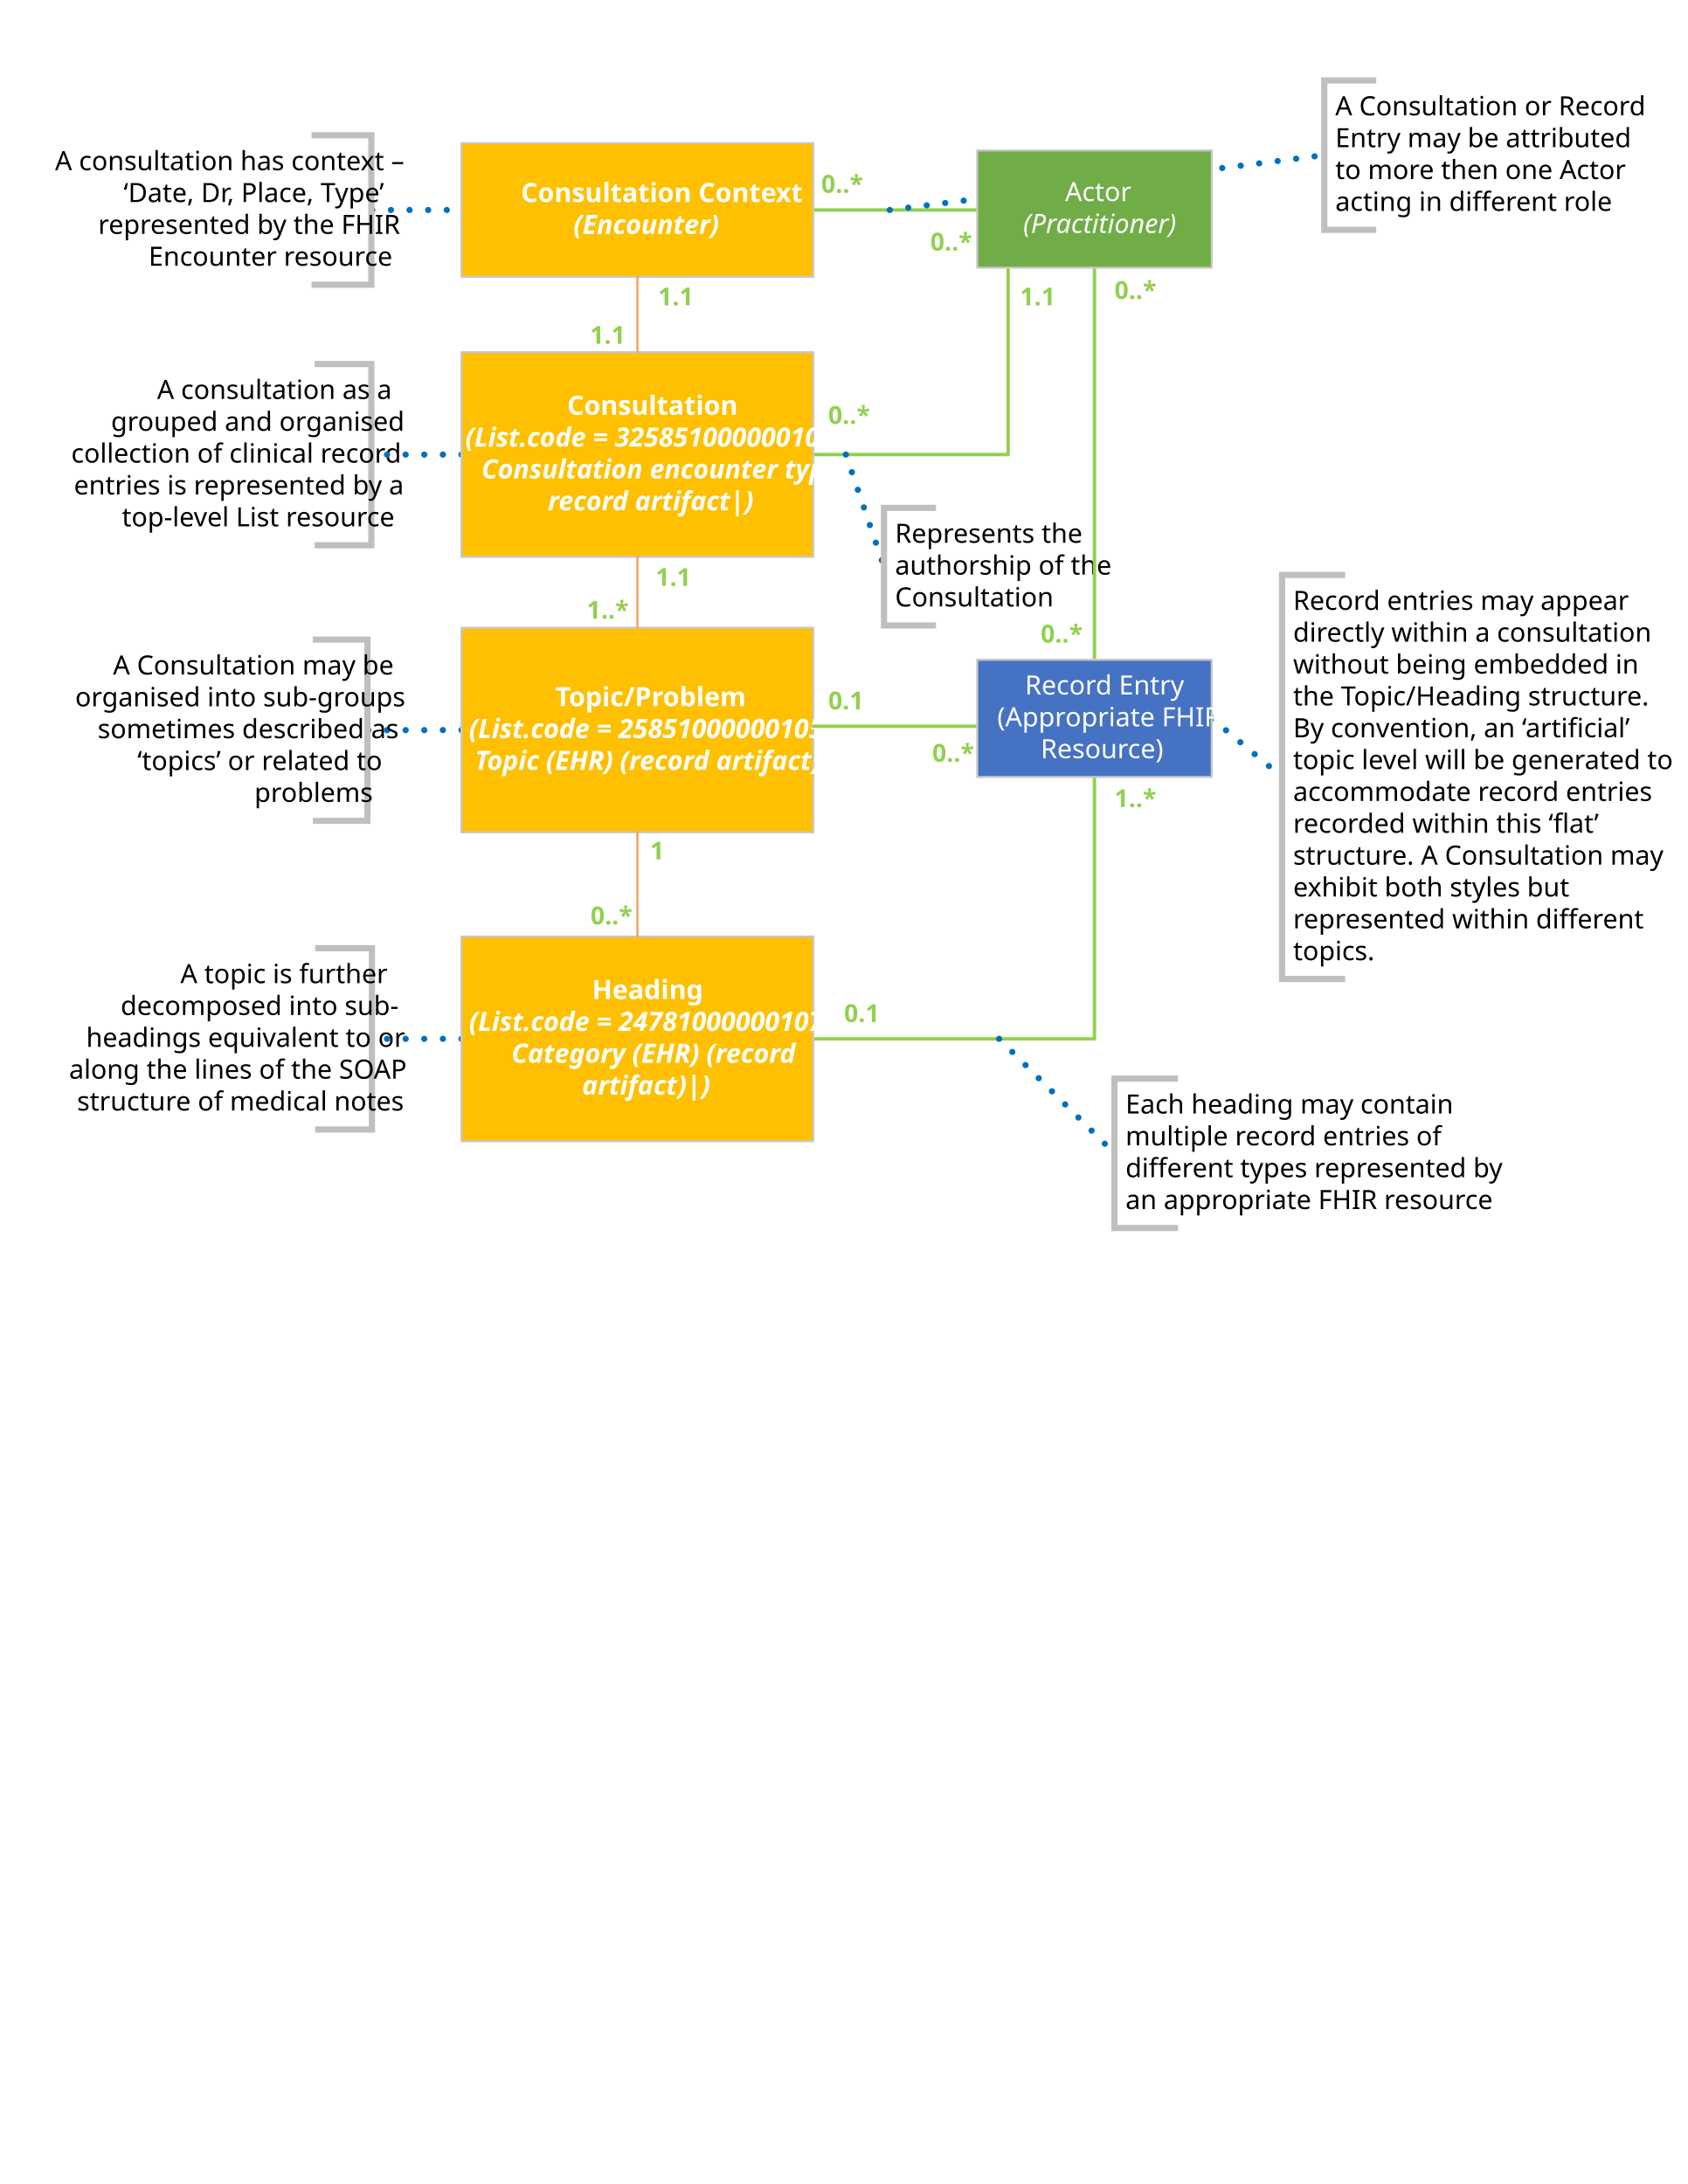
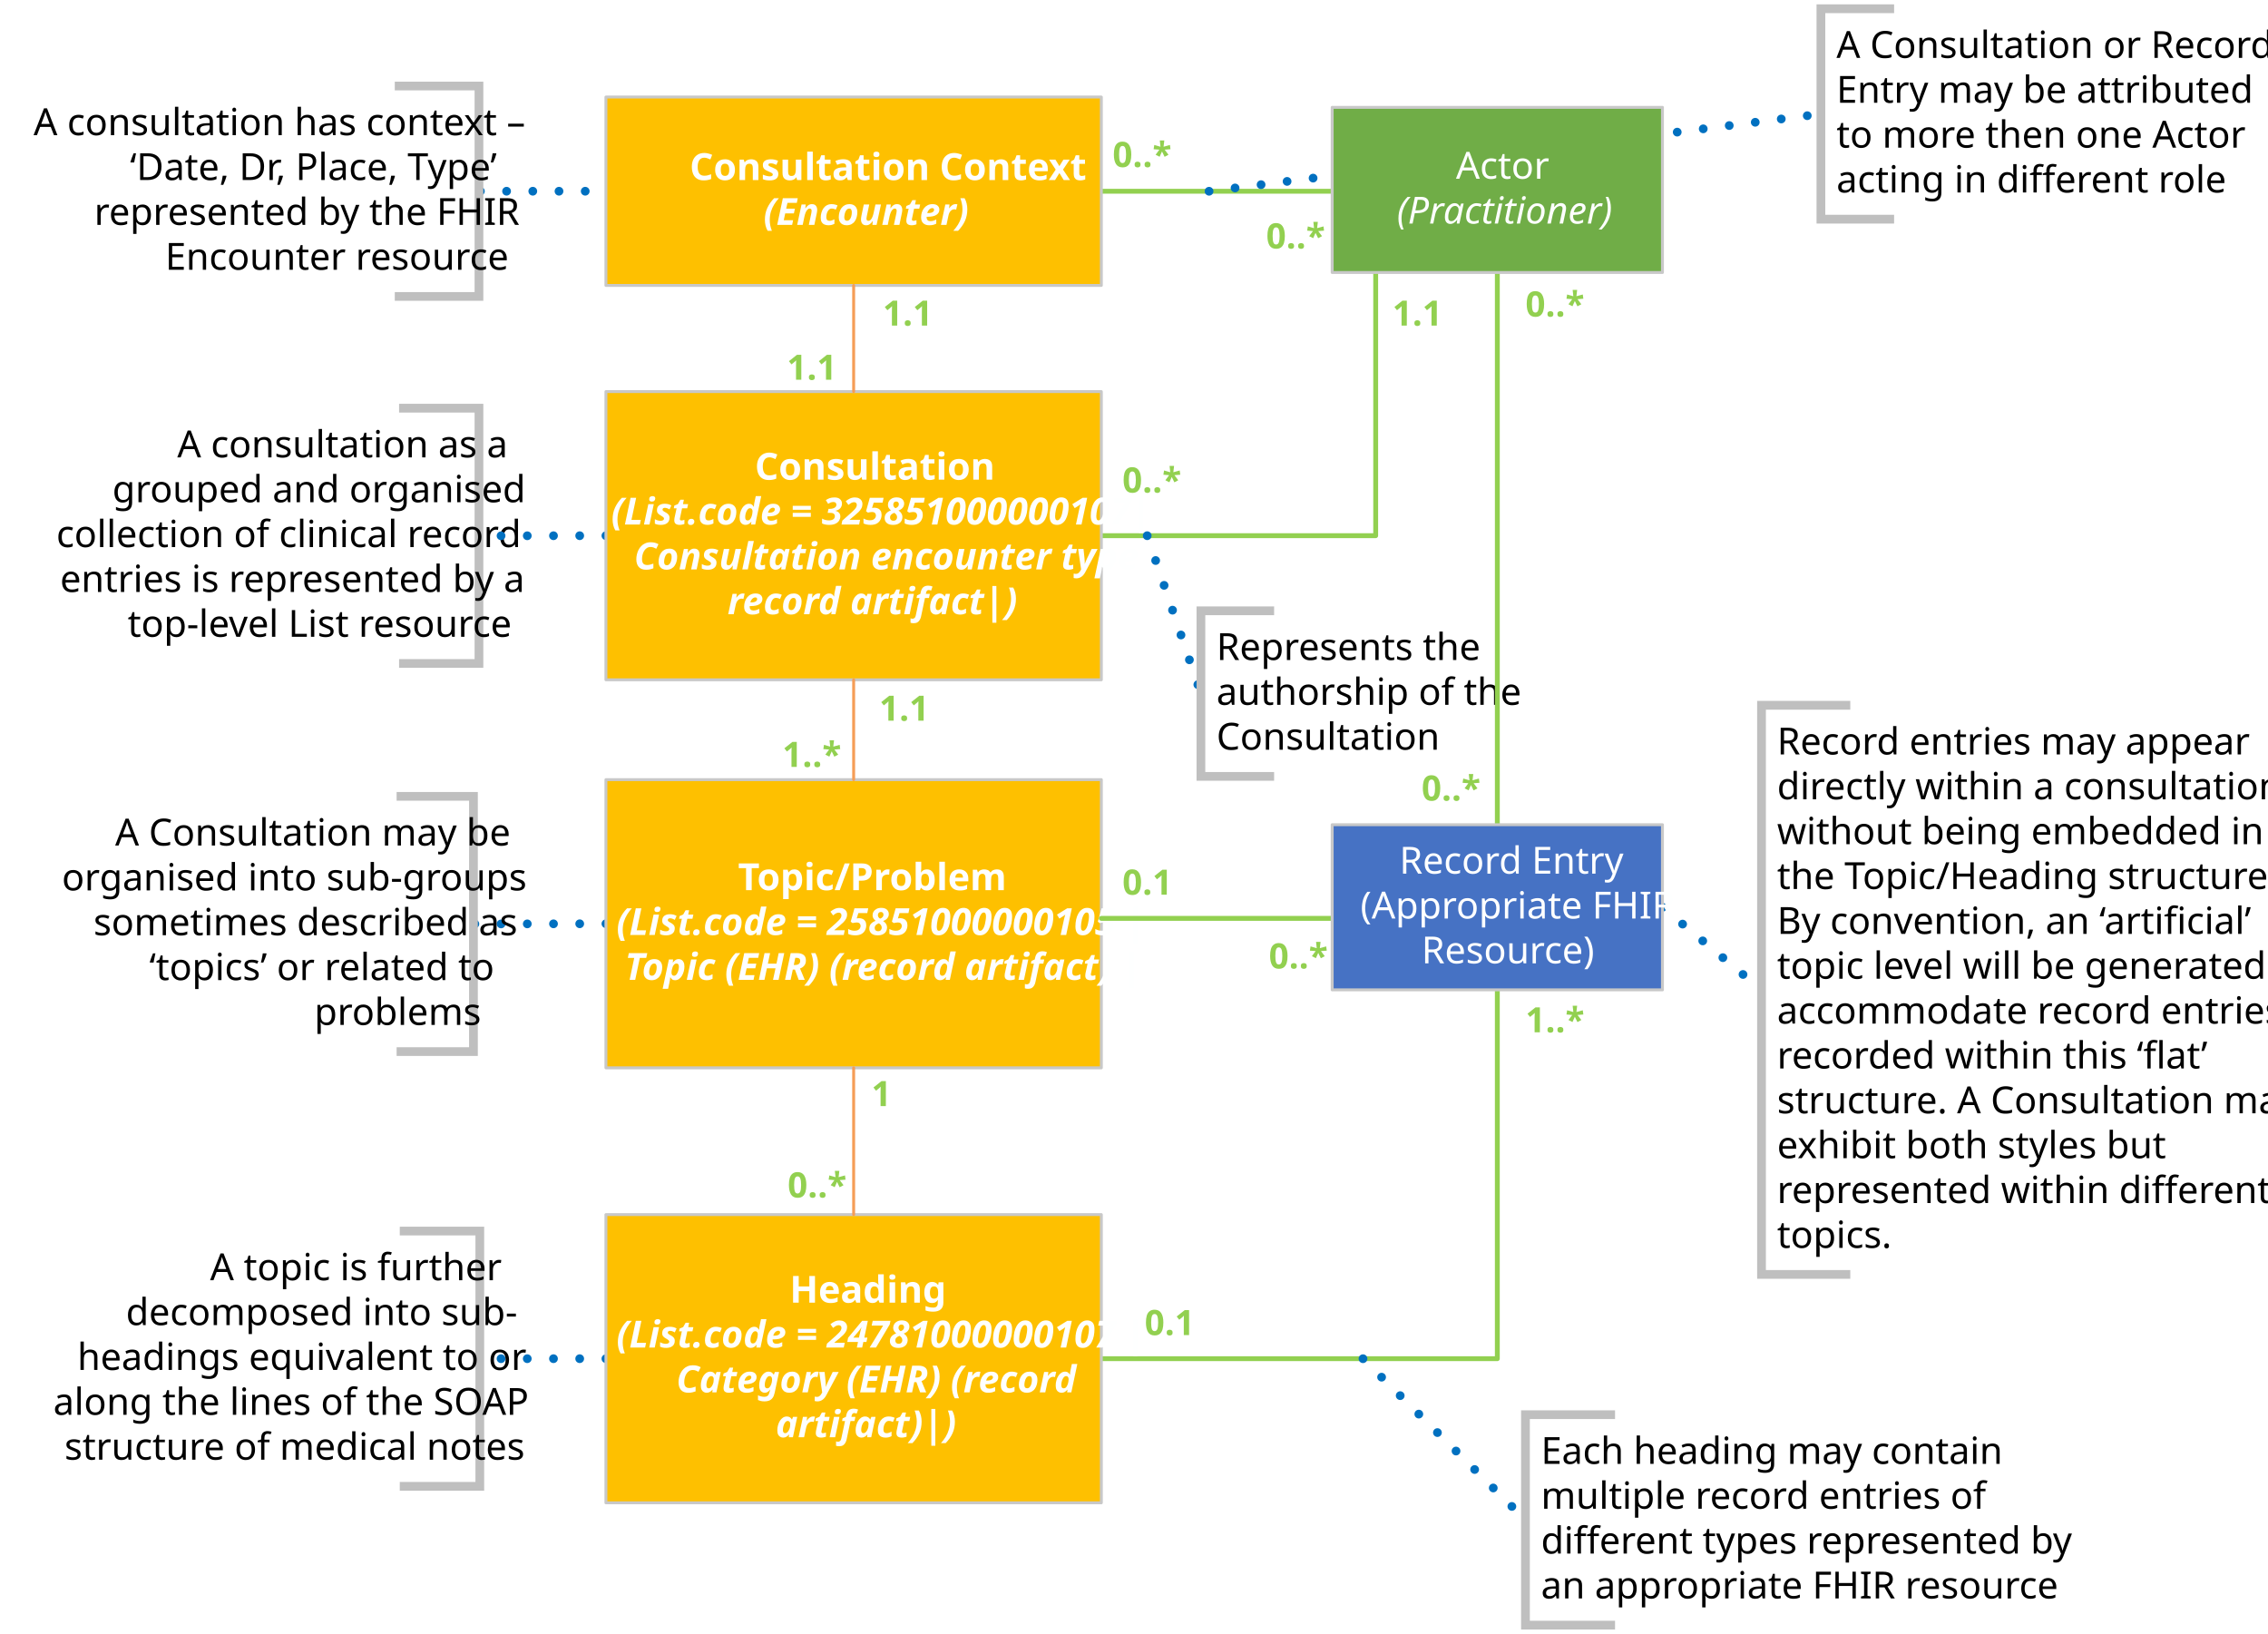
- <svg xmlns="http://www.w3.org/2000/svg" width="8.5in" height="11in" viewBox="0 0 612 792" xml:space="preserve" color-interpolation-filters="sRGB" class="st15">
+ <svg xmlns="http://www.w3.org/2000/svg" width="8.11in" height="5.842in" viewBox="0 0 583.931 420.653" xml:space="preserve" color-interpolation-filters="sRGB" class="st15">
  <style type="text/css">
	
		.st1 {stroke:#92d050;stroke-linecap:round;stroke-linejoin:round;stroke-width:1.25}
		.st2 {stroke:#0070c0;stroke-dasharray:0,6.75;stroke-linecap:round;stroke-linejoin:round;stroke-width:2.25}
		.st3 {stroke:#bfbfbf;stroke-width:2.25}
		.st4 {fill:#000000;font-family:Calibri;font-size:0.802em}
		.st5 {font-size:1em}
		.st6 {fill:#fec000;stroke:#c8c8c8;stroke-linecap:round;stroke-linejoin:round;stroke-width:0.75}
		.st7 {fill:#feffff;font-family:Calibri;font-size:0.802em;font-weight:bold}
		.st8 {font-size:1em;font-style:italic}
		.st9 {fill:#70ad47;stroke:#c8c8c8;stroke-linecap:round;stroke-linejoin:round;stroke-width:0.75}
		.st10 {fill:#feffff;font-family:Calibri;font-size:0.802em}
		.st11 {fill:#4672c4;stroke:#c8c8c8;stroke-linecap:round;stroke-linejoin:round;stroke-width:0.75}
		.st12 {stroke:#f59d56;stroke-linecap:round;stroke-linejoin:round;stroke-width:0.75}
		.st13 {fill:none;stroke:none;stroke-linecap:round;stroke-linejoin:round;stroke-width:0.75}
		.st14 {fill:#92d050;font-family:Calibri;font-size:0.75em;font-weight:bold}
		.st15 {fill:none;fill-rule:evenodd;font-size:12px;overflow:visible;stroke-linecap:square;stroke-miterlimit:3}
	
	</style>
  <g>
-     <g id="shape1045-1" transform="translate(396.85,-510.236)">
-       <path d="M0 792 L0 886.96 L-101.96 886.96" class="st1" />
-     </g>
-     <g id="shape1048-4" transform="translate(294.895,-627.165)">
-       <path d="M0 792 L70.64 792 L70.64 724.24" class="st1" />
-     </g>
-     <g id="shape1043-7" transform="translate(294.895,-708.762)">
-       <path d="M0 784.91 L59.44 784.91" class="st1" />
-     </g>
-     <g id="group1006-10" transform="translate(-657.354,103.241) rotate(-90)">
-       <g id="shape1007-11" transform="translate(819.09,792) rotate(90)">
-         <path d="M34.11 792 L0 792" class="st2" />
-       </g>
-       <g id="shape1008-14" transform="translate(792,792) rotate(90) scale(-1,1)">
-         <path d="M20.55 737.82 L0 737.82 L0 792 L20.55 792" class="st3" />
-         <text x="-114.68" y="750.48" transform="scale(-1,1)" class="st4">A consultation has context –<tspan x="-89.86" dy="1.2em" class="st5">‘</tspan>Date, Dr, Place, Type’ <tspan x="-99.06" dy="1.2em" class="st5">represented by the FHIR </tspan>
+     <g id="shape1045-1" transform="translate(385.512,-165.807)">
+       <path d="M0 420.65 L0 515.61 L-101.96 515.61" class="st1" />
+     </g>
+     <g id="shape1048-4" transform="translate(283.556,-282.736)">
+       <path d="M0 420.65 L70.64 420.65 L70.64 352.89" class="st1" />
+     </g>
+     <g id="shape1043-7" transform="translate(283.556,-364.333)">
+       <path d="M0 413.57 L59.44 413.57" class="st1" />
+     </g>
+     <g id="group1006-10" transform="translate(-297.346,76.3237) rotate(-90)">
+       <g id="shape1007-11" transform="translate(447.743,420.653) rotate(90)">
+         <path d="M34.11 420.65 L0 420.65" class="st2" />
+       </g>
+       <g id="shape1008-14" transform="translate(420.653,420.653) rotate(90) scale(-1,1)">
+         <path d="M20.55 366.47 L0 366.47 L0 420.65 L20.55 420.65" class="st3" />
+         <text x="-114.68" y="379.13" transform="scale(-1,1)" class="st4">A consultation has context –<tspan x="-89.86" dy="1.2em" class="st5">‘</tspan>Date, Dr, Place, Type’ <tspan x="-99.06" dy="1.2em" class="st5">represented by the FHIR </tspan>
          <tspan x="-80.78" dy="1.2em" class="st5">Encounter resource</tspan>
        </text>
      </g>
    </g>
-     <g id="group1010-21" transform="translate(-657.354,197.731) rotate(-90)">
-       <g id="shape1012-22" transform="translate(792,792) rotate(90) scale(-1,1)">
-         <path d="M19.44 726.28 L0 726.28 L0 792 L19.44 792" class="st3" />
-         <text x="-77.68" y="738.94" transform="scale(-1,1)" class="st4">A consultation as a <tspan x="-94.4" dy="1.2em" class="st5">grouped and organised </tspan>
+     <g id="group1010-21" transform="translate(-297.346,170.814) rotate(-90)">
+       <g id="shape1012-22" transform="translate(420.653,420.653) rotate(90) scale(-1,1)">
+         <path d="M19.44 354.93 L0 354.93 L0 420.65 L19.44 420.65" class="st3" />
+         <text x="-77.68" y="367.59" transform="scale(-1,1)" class="st4">A consultation as a <tspan x="-94.4" dy="1.2em" class="st5">grouped and organised </tspan>
          <tspan x="-108.82" dy="1.2em" class="st5">collection of clinical record </tspan>
          <tspan x="-107.86" dy="1.2em" class="st5">entries is represented by a </tspan>
          <tspan x="-90.45" dy="1.2em" class="st5">top</tspan>-level List resource</text>
      </g>
-       <g id="shape1011-30" transform="translate(824.861,791.151) rotate(89.9386)">
-         <path d="M32.69 792 L0 792" class="st2" />
-       </g>
-     </g>
-     <g id="group1015-33" transform="translate(-658.772,297.663) rotate(-90)">
-       <g id="shape1016-34" transform="translate(824.86,790.585) rotate(89.8976)">
-         <path d="M34.11 792 L0 792" class="st2" />
-       </g>
-       <g id="shape1017-37" transform="translate(792,792) rotate(90) scale(-1,1)">
-         <path d="M18.66 726.28 L0 726.28 L0 792 L18.66 792" class="st3" />
-         <text x="-92.25" y="738.94" transform="scale(-1,1)" class="st4">A Consultation may be <tspan x="-105.98" dy="1.2em" class="st5">organised into sub</tspan>-groups <tspan x="-97.82" dy="1.2em" class="st5">sometimes described as </tspan>
+       <g id="shape1011-30" transform="translate(453.515,420.202) rotate(89.9386)">
+         <path d="M32.69 420.65 L0 420.65" class="st2" />
+       </g>
+     </g>
+     <g id="group1015-33" transform="translate(-298.764,270.746) rotate(-90)">
+       <g id="shape1016-34" transform="translate(453.514,419.902) rotate(89.8976)">
+         <path d="M34.11 420.65 L0 420.65" class="st2" />
+       </g>
+       <g id="shape1017-37" transform="translate(420.653,420.653) rotate(90) scale(-1,1)">
+         <path d="M18.66 354.93 L0 354.93 L0 420.65 L18.66 420.65" class="st3" />
+         <text x="-92.25" y="367.59" transform="scale(-1,1)" class="st4">A Consultation may be <tspan x="-105.98" dy="1.2em" class="st5">organised into sub</tspan>-groups <tspan x="-97.82" dy="1.2em" class="st5">sometimes described as </tspan>
          <tspan x="-83.45" dy="1.2em" class="st5">‘</tspan>topics’ or related to <tspan x="-40.98" dy="1.2em" class="st5">problems</tspan>
        </text>
      </g>
    </g>
-     <g id="group1019-45" transform="translate(-657.136,409.586) rotate(-90)">
-       <g id="shape1020-46" transform="translate(824.862,792) rotate(90)">
-         <path d="M32.47 792 L0 792" class="st2" />
-       </g>
-       <g id="shape1021-49" transform="translate(792,792) rotate(90) scale(-1,1)">
-         <path d="M19.48 726.28 L0 726.28 L0 792 L19.48 792" class="st3" />
-         <text x="-69.45" y="738.94" transform="scale(-1,1)" class="st4">A topic is further <tspan x="-91.12" dy="1.2em" class="st5">decomposed into sub</tspan>-<tspan x="-103.63" dy="1.2em" class="st5">headings equivalent to or </tspan>
+     <g id="group1019-45" transform="translate(-297.128,382.669) rotate(-90)">
+       <g id="shape1020-46" transform="translate(453.515,420.653) rotate(90)">
+         <path d="M32.47 420.65 L0 420.65" class="st2" />
+       </g>
+       <g id="shape1021-49" transform="translate(420.653,420.653) rotate(90) scale(-1,1)">
+         <path d="M19.48 354.93 L0 354.93 L0 420.65 L19.48 420.65" class="st3" />
+         <text x="-69.45" y="367.59" transform="scale(-1,1)" class="st4">A topic is further <tspan x="-91.12" dy="1.2em" class="st5">decomposed into sub</tspan>-<tspan x="-103.63" dy="1.2em" class="st5">headings equivalent to or </tspan>
          <tspan x="-109.82" dy="1.2em" class="st5">along the lines of the SOAP </tspan>
          <tspan x="-106.93" dy="1.2em" class="st5">structure of medical notes</tspan>
        </text>
      </g>
    </g>
-     <g id="shape1028-57" transform="translate(167.336,-490.162)">
-       <rect x="0" y="717.805" width="127.559" height="74.195" class="st6" />
-       <text x="34.02" y="746.24" class="st7">Topic/Problem<tspan x="2.73" dy="1.2em" class="st8">(List.code = 25851000000105 | </tspan>
+     <g id="shape1028-57" transform="translate(155.997,-145.733)">
+       <rect x="0" y="346.459" width="127.559" height="74.195" class="st6" />
+       <text x="34.02" y="374.9" class="st7">Topic/Problem<tspan x="2.73" dy="1.2em" class="st8">(List.code = 25851000000105 | </tspan>
        <tspan x="4.85" dy="1.2em" class="st8">Topic (EHR) (record artifact) |</tspan>
      </text>
    </g>
-     <g id="shape1029-62" transform="translate(167.336,-691.599)">
-       <rect x="0" y="743.5" width="127.559" height="48.5" class="st6" />
-       <text x="21.56" y="764.86" class="st7">Consultation Context <tspan x="40.59" dy="1.2em" class="st8">(Encounter)</tspan>
-       </text>
-     </g>
-     <g id="shape1030-66" transform="translate(167.336,-378.178)">
-       <rect x="0" y="717.805" width="127.559" height="74.195" class="st6" />
-       <text x="47.33" y="740.47" class="st7">Heading <tspan x="2.73" dy="1.2em" class="st8">(List.code = 24781000000107 | </tspan>
+     <g id="shape1029-62" transform="translate(155.997,-347.169)">
+       <rect x="0" y="372.153" width="127.559" height="48.5" class="st6" />
+       <text x="21.56" y="393.52" class="st7">Consultation Context <tspan x="40.59" dy="1.2em" class="st8">(Encounter)</tspan>
+       </text>
+     </g>
+     <g id="shape1030-66" transform="translate(155.997,-33.7489)">
+       <rect x="0" y="346.459" width="127.559" height="74.195" class="st6" />
+       <text x="47.33" y="369.13" class="st7">Heading <tspan x="2.73" dy="1.2em" class="st8">(List.code = 24781000000107 | </tspan>
        <tspan x="18.12" dy="1.2em" class="st8">Category (EHR) (record </tspan>
        <tspan x="43.71" dy="1.2em" class="st8">artifact)|)</tspan>
      </text>
    </g>
-     <g id="group1031-72" transform="translate(-365.168,226.807) rotate(-90)">
-       <g id="shape1032-73" transform="translate(-233.658,-64.1336) rotate(-18.7802)">
-         <path d="M42.94 792 L0 792" class="st2" />
-       </g>
-       <g id="shape1033-76" transform="translate(792,685.701) rotate(90)">
-         <path d="M17.72 749.36 L0 749.36 L0 792 L17.72 792" class="st3" />
-         <text x="4" y="762.02" class="st4">Represents the <tspan x="4" dy="1.2em" class="st5">authorship of the </tspan>
+     <g id="group1031-72" transform="translate(-5.15964,199.89) rotate(-90)">
+       <g id="shape1032-73" transform="translate(-114.107,-83.9039) rotate(-18.7802)">
+         <path d="M42.94 420.65 L0 420.65" class="st2" />
+       </g>
+       <g id="shape1033-76" transform="translate(420.653,314.354) rotate(90)">
+         <path d="M17.72 378.02 L0 378.02 L0 420.65 L17.72 420.65" class="st3" />
+         <text x="4" y="390.68" class="st4">Represents the <tspan x="4" dy="1.2em" class="st5">authorship of the </tspan>
          <tspan x="4" dy="1.2em" class="st5">Consultation</tspan>
        </text>
      </g>
    </g>
-     <g id="group1034-82" transform="translate(-205.532,83.3464) rotate(-90)">
-       <g id="shape1035-83" transform="translate(-758.67,784.928) rotate(-97.1973)">
-         <path d="M158.79 792 L0 792" class="st2" />
-       </g>
-       <g id="shape1036-86" transform="translate(792,685.701) rotate(90)">
-         <path d="M17.72 737.82 L0 737.82 L0 792 L17.72 792" class="st3" />
-         <text x="4" y="750.48" class="st4">A Consultation or Record <tspan x="4" dy="1.2em" class="st5">Entry may be attributed </tspan>
+     <g id="group1034-82" transform="translate(154.476,56.4291) rotate(-90)">
+       <g id="shape1035-83" transform="translate(-390.249,367.056) rotate(-97.1973)">
+         <path d="M158.79 420.65 L0 420.65" class="st2" />
+       </g>
+       <g id="shape1036-86" transform="translate(420.653,314.354) rotate(90)">
+         <path d="M17.72 366.47 L0 366.47 L0 420.65 L17.72 420.65" class="st3" />
+         <text x="4" y="379.13" class="st4">A Consultation or Record <tspan x="4" dy="1.2em" class="st5">Entry may be attributed </tspan>
          <tspan x="4" dy="1.2em" class="st5">to more then one Actor </tspan>
          <tspan x="4" dy="1.2em" class="st5">acting in different role</tspan>
        </text>
      </g>
    </g>
-     <g id="group1037-93" transform="translate(-196.73,355.029) rotate(-90)">
-       <g id="shape1038-94" transform="translate(-535.11,154.513) rotate(-50.1881)">
-         <path d="M33.2 792 L0 792" class="st2" />
-       </g>
-       <g id="shape1039-97" transform="translate(792,661.606) rotate(90)">
-         <path d="M21.73 645.47 L0 645.47 L0 792 L21.73 792" class="st3" />
-         <text x="4" y="658.13" class="st4">Record entries may appear <tspan x="4" dy="1.2em" class="st5">directly within a consultation </tspan>
+     <g id="group1037-93" transform="translate(163.278,328.112) rotate(-90)">
+       <g id="shape1038-94" transform="translate(-249.86,20.9282) rotate(-50.1881)">
+         <path d="M33.2 420.65 L0 420.65" class="st2" />
+       </g>
+       <g id="shape1039-97" transform="translate(420.653,290.26) rotate(90)">
+         <path d="M21.73 274.12 L0 274.12 L0 420.65 L21.73 420.65" class="st3" />
+         <text x="4" y="286.78" class="st4">Record entries may appear <tspan x="4" dy="1.2em" class="st5">directly within a consultation </tspan>
          <tspan x="4" dy="1.2em" class="st5">without being embedded in </tspan>
          <tspan x="4" dy="1.2em" class="st5">the Topic/Heading structure. </tspan>
          <tspan x="4" dy="1.2em" class="st5">By convention, an </tspan>‘artificial’ <tspan x="4" dy="1.2em" class="st5">topic level will be generated to </tspan>
          <tspan x="4" dy="1.2em" class="st5">accommodate record entries </tspan>
          <tspan x="4" dy="1.2em" class="st5">recorded within this </tspan>‘flat’ <tspan x="4" dy="1.2em" class="st5">structure. A Consultation may </tspan>
          <tspan x="4" dy="1.2em" class="st5">exhibit both styles but </tspan>
          <tspan x="4" dy="1.2em" class="st5">represented within different </tspan>
          <tspan x="4" dy="1.2em" class="st5">topics.</tspan>
        </text>
      </g>
    </g>
-     <g id="group1040-112" transform="translate(-256.252,445.321) rotate(-90)">
-       <g id="shape1041-113" transform="translate(-535.105,102.495) rotate(-45.222)">
-         <path d="M58.93 792 L0 792" class="st2" />
-       </g>
-       <g id="shape1042-116" transform="translate(792,660.349) rotate(90)">
-         <path d="M21.94 737.82 L0 737.82 L0 792 L21.94 792" class="st3" />
-         <text x="4" y="750.48" class="st4">Each heading may contain <tspan x="4" dy="1.2em" class="st5">multiple record entries of </tspan>
+     <g id="group1040-112" transform="translate(103.756,418.403) rotate(-90)">
+       <g id="shape1041-113" transform="translate(-271.508,-7.28927) rotate(-45.222)">
+         <path d="M58.93 420.65 L0 420.65" class="st2" />
+       </g>
+       <g id="shape1042-116" transform="translate(420.653,289.003) rotate(90)">
+         <path d="M21.94 366.47 L0 366.47 L0 420.65 L21.94 420.65" class="st3" />
+         <text x="4" y="379.13" class="st4">Each heading may contain <tspan x="4" dy="1.2em" class="st5">multiple record entries of </tspan>
          <tspan x="4" dy="1.2em" class="st5">different types represented by </tspan>
          <tspan x="4" dy="1.2em" class="st5">an appropriate FHIR resource</tspan>
        </text>
      </g>
    </g>
-     <g id="shape1046-123" transform="translate(354.331,1055.35) rotate(180)">
-       <path d="M0 792 L59.44 792" class="st1" />
-     </g>
-     <g id="shape1047-126" transform="translate(1188.85,97.0729) rotate(90)">
-       <path d="M0 792 L142.17 792" class="st1" />
-     </g>
-     <g id="shape1000-129" transform="translate(354.331,-694.927)">
-       <rect x="0" y="749.48" width="85.039" height="42.52" class="st9" />
-       <text x="31.87" y="767.85" class="st10">Actor<tspan x="16.67" dy="1.2em" class="st8">(Practitioner)</tspan>
-       </text>
-     </g>
-     <g id="shape1004-133" transform="translate(354.331,-510.236)">
-       <rect x="0" y="749.48" width="85.039" height="42.52" class="st11" />
-       <text x="17.3" y="762.08" class="st10">Record Entry<tspan x="7.26" dy="1.2em" class="st5">(Appropriate FHIR </tspan>
+     <g id="shape1046-123" transform="translate(342.992,657.09) rotate(180)">
+       <path d="M0 420.65 L59.44 420.65" class="st1" />
+     </g>
+     <g id="shape1047-126" transform="translate(806.165,70.1556) rotate(90)">
+       <path d="M0 420.65 L142.17 420.65" class="st1" />
+     </g>
+     <g id="shape1000-129" transform="translate(342.992,-350.498)">
+       <rect x="0" y="378.134" width="85.039" height="42.52" class="st9" />
+       <text x="31.87" y="396.51" class="st10">Actor<tspan x="16.67" dy="1.2em" class="st8">(Practitioner)</tspan>
+       </text>
+     </g>
+     <g id="shape1004-133" transform="translate(342.992,-165.807)">
+       <rect x="0" y="378.134" width="85.039" height="42.52" class="st11" />
+       <text x="17.3" y="390.73" class="st10">Record Entry<tspan x="7.26" dy="1.2em" class="st5">(Appropriate FHIR </tspan>
        <tspan x="23" dy="1.2em" class="st5">Resource)</tspan>
      </text>
    </g>
-     <g id="shape1027-138" transform="translate(167.336,-590.068)">
-       <rect x="0" y="717.805" width="127.559" height="74.195" class="st6" />
-       <text x="38.33" y="740.47" class="st7">Consultation <tspan x="1.38" dy="1.2em" class="st8">(List.code = 325851000000107|</tspan>
+     <g id="shape1027-138" transform="translate(155.997,-245.639)">
+       <rect x="0" y="346.459" width="127.559" height="74.195" class="st6" />
+       <text x="38.33" y="369.13" class="st7">Consultation <tspan x="1.38" dy="1.2em" class="st8">(List.code = 325851000000107|</tspan>
        <tspan x="7.25" dy="1.2em" class="st8">Consultation encounter type </tspan>
        <tspan x="31.31" dy="1.2em" class="st8">record artifact|)</tspan>
      </text>
    </g>
-     <g id="shape1049-144" transform="translate(224.028,-664.263)">
-       <path d="M7.09 792 L7.09 764.66" class="st12" />
-     </g>
-     <g id="shape1050-147" transform="translate(224.028,-590.068)">
-       <path d="M7.09 792 L7.09 817.71" class="st12" />
-     </g>
-     <g id="shape1051-150" transform="translate(224.028,-490.162)">
-       <path d="M7.09 792 L7.09 829.79" class="st12" />
-     </g>
-     <g id="shape1052-153" transform="translate(283.465,-709.484)">
-       <rect x="0" y="761.386" width="42.52" height="30.614" class="st13" />
-       <text x="14.33" y="779.39" class="st14">0..*</text>
-     </g>
-     <g id="shape1053-156" transform="translate(323,-688.521)">
-       <rect x="0" y="761.386" width="42.52" height="30.614" class="st13" />
-       <text x="14.33" y="779.39" class="st14">0..*</text>
-     </g>
-     <g id="shape1054-159" transform="translate(354.331,-668.656)">
-       <rect x="0" y="761.386" width="42.52" height="30.614" class="st13" />
-       <text x="15.5" y="779.39" class="st14">1.1</text>
-     </g>
-     <g id="shape1055-162" transform="translate(223.114,-668.656)">
-       <rect x="0" y="761.386" width="42.52" height="30.614" class="st13" />
-       <text x="15.5" y="779.39" class="st14">1.1</text>
-     </g>
-     <g id="shape1056-165" transform="translate(198.425,-654.712)">
-       <rect x="0" y="761.386" width="42.52" height="30.614" class="st13" />
-       <text x="15.5" y="779.39" class="st14">1.1</text>
-     </g>
-     <g id="shape1057-168" transform="translate(222.2,-566.929)">
-       <rect x="0" y="761.386" width="42.52" height="30.614" class="st13" />
-       <text x="15.5" y="779.39" class="st14">1.1</text>
-     </g>
-     <g id="shape1058-171" transform="translate(198.425,-555.042)">
-       <rect x="0" y="761.386" width="42.52" height="30.614" class="st13" />
-       <text x="14.33" y="779.39" class="st14">1..*</text>
-     </g>
-     <g id="shape1059-174" transform="translate(216.713,-467.717)">
-       <rect x="0" y="761.386" width="42.52" height="30.614" class="st13" />
-       <text x="18.98" y="779.39" class="st14">1</text>
-     </g>
-     <g id="shape1060-177" transform="translate(199.797,-444.189)">
-       <rect x="0" y="761.386" width="42.52" height="30.614" class="st13" />
-       <text x="14.33" y="779.39" class="st14">0..*</text>
-     </g>
-     <g id="shape1061-180" transform="translate(290.551,-408.756)">
-       <rect x="0" y="761.386" width="42.52" height="30.614" class="st13" />
-       <text x="15.5" y="779.39" class="st14">0.1</text>
-     </g>
-     <g id="shape1062-183" transform="translate(284.811,-522.142)">
-       <rect x="0" y="761.386" width="42.52" height="30.614" class="st13" />
-       <text x="15.5" y="779.39" class="st14">0.1</text>
-     </g>
-     <g id="shape1063-186" transform="translate(285.979,-625.679)">
-       <rect x="0" y="761.386" width="42.52" height="30.614" class="st13" />
-       <text x="14.33" y="779.39" class="st14">0..*</text>
-     </g>
-     <g id="shape1064-189" transform="translate(363.018,-546.364)">
-       <rect x="0" y="761.386" width="42.52" height="30.614" class="st13" />
-       <text x="14.33" y="779.39" class="st14">0..*</text>
-     </g>
-     <g id="shape1065-192" transform="translate(323.698,-503.15)">
-       <rect x="0" y="761.386" width="42.52" height="30.614" class="st13" />
-       <text x="14.33" y="779.39" class="st14">0..*</text>
-     </g>
-     <g id="shape1066-195" transform="translate(389.764,-486.709)">
-       <rect x="0" y="761.386" width="42.52" height="30.614" class="st13" />
-       <text x="14.33" y="779.39" class="st14">1..*</text>
-     </g>
-     <g id="shape1067-198" transform="translate(389.764,-670.99)">
-       <rect x="0" y="761.386" width="42.52" height="30.614" class="st13" />
-       <text x="14.33" y="779.39" class="st14">0..*</text>
+     <g id="shape1049-144" transform="translate(212.69,-319.833)">
+       <path d="M7.09 420.65 L7.09 393.32" class="st12" />
+     </g>
+     <g id="shape1050-147" transform="translate(212.69,-245.639)">
+       <path d="M7.09 420.65 L7.09 446.36" class="st12" />
+     </g>
+     <g id="shape1051-150" transform="translate(212.69,-145.733)">
+       <path d="M7.09 420.65 L7.09 458.44" class="st12" />
+     </g>
+     <g id="shape1052-153" transform="translate(272.126,-365.055)">
+       <rect x="0" y="390.039" width="42.52" height="30.614" class="st13" />
+       <text x="14.33" y="408.05" class="st14">0..*</text>
+     </g>
+     <g id="shape1053-156" transform="translate(311.662,-344.091)">
+       <rect x="0" y="390.039" width="42.52" height="30.614" class="st13" />
+       <text x="14.33" y="408.05" class="st14">0..*</text>
+     </g>
+     <g id="shape1054-159" transform="translate(342.992,-324.227)">
+       <rect x="0" y="390.039" width="42.52" height="30.614" class="st13" />
+       <text x="15.5" y="408.05" class="st14">1.1</text>
+     </g>
+     <g id="shape1055-162" transform="translate(211.775,-324.227)">
+       <rect x="0" y="390.039" width="42.52" height="30.614" class="st13" />
+       <text x="15.5" y="408.05" class="st14">1.1</text>
+     </g>
+     <g id="shape1056-165" transform="translate(187.087,-310.282)">
+       <rect x="0" y="390.039" width="42.52" height="30.614" class="st13" />
+       <text x="15.5" y="408.05" class="st14">1.1</text>
+     </g>
+     <g id="shape1057-168" transform="translate(210.861,-222.5)">
+       <rect x="0" y="390.039" width="42.52" height="30.614" class="st13" />
+       <text x="15.5" y="408.05" class="st14">1.1</text>
+     </g>
+     <g id="shape1058-171" transform="translate(187.087,-210.613)">
+       <rect x="0" y="390.039" width="42.52" height="30.614" class="st13" />
+       <text x="14.33" y="408.05" class="st14">1..*</text>
+     </g>
+     <g id="shape1059-174" transform="translate(205.375,-123.287)">
+       <rect x="0" y="390.039" width="42.52" height="30.614" class="st13" />
+       <text x="18.98" y="408.05" class="st14">1</text>
+     </g>
+     <g id="shape1060-177" transform="translate(188.458,-99.7596)">
+       <rect x="0" y="390.039" width="42.52" height="30.614" class="st13" />
+       <text x="14.33" y="408.05" class="st14">0..*</text>
+     </g>
+     <g id="shape1061-180" transform="translate(279.213,-64.3265)">
+       <rect x="0" y="390.039" width="42.52" height="30.614" class="st13" />
+       <text x="15.5" y="408.05" class="st14">0.1</text>
+     </g>
+     <g id="shape1062-183" transform="translate(273.472,-177.712)">
+       <rect x="0" y="390.039" width="42.52" height="30.614" class="st13" />
+       <text x="15.5" y="408.05" class="st14">0.1</text>
+     </g>
+     <g id="shape1063-186" transform="translate(274.641,-281.25)">
+       <rect x="0" y="390.039" width="42.52" height="30.614" class="st13" />
+       <text x="14.33" y="408.05" class="st14">0..*</text>
+     </g>
+     <g id="shape1064-189" transform="translate(351.679,-201.935)">
+       <rect x="0" y="390.039" width="42.52" height="30.614" class="st13" />
+       <text x="14.33" y="408.05" class="st14">0..*</text>
+     </g>
+     <g id="shape1065-192" transform="translate(312.36,-158.72)">
+       <rect x="0" y="390.039" width="42.52" height="30.614" class="st13" />
+       <text x="14.33" y="408.05" class="st14">0..*</text>
+     </g>
+     <g id="shape1066-195" transform="translate(378.425,-142.279)">
+       <rect x="0" y="390.039" width="42.52" height="30.614" class="st13" />
+       <text x="14.33" y="408.05" class="st14">1..*</text>
+     </g>
+     <g id="shape1067-198" transform="translate(378.425,-326.561)">
+       <rect x="0" y="390.039" width="42.52" height="30.614" class="st13" />
+       <text x="14.33" y="408.05" class="st14">0..*</text>
    </g>
  </g>
</svg>
